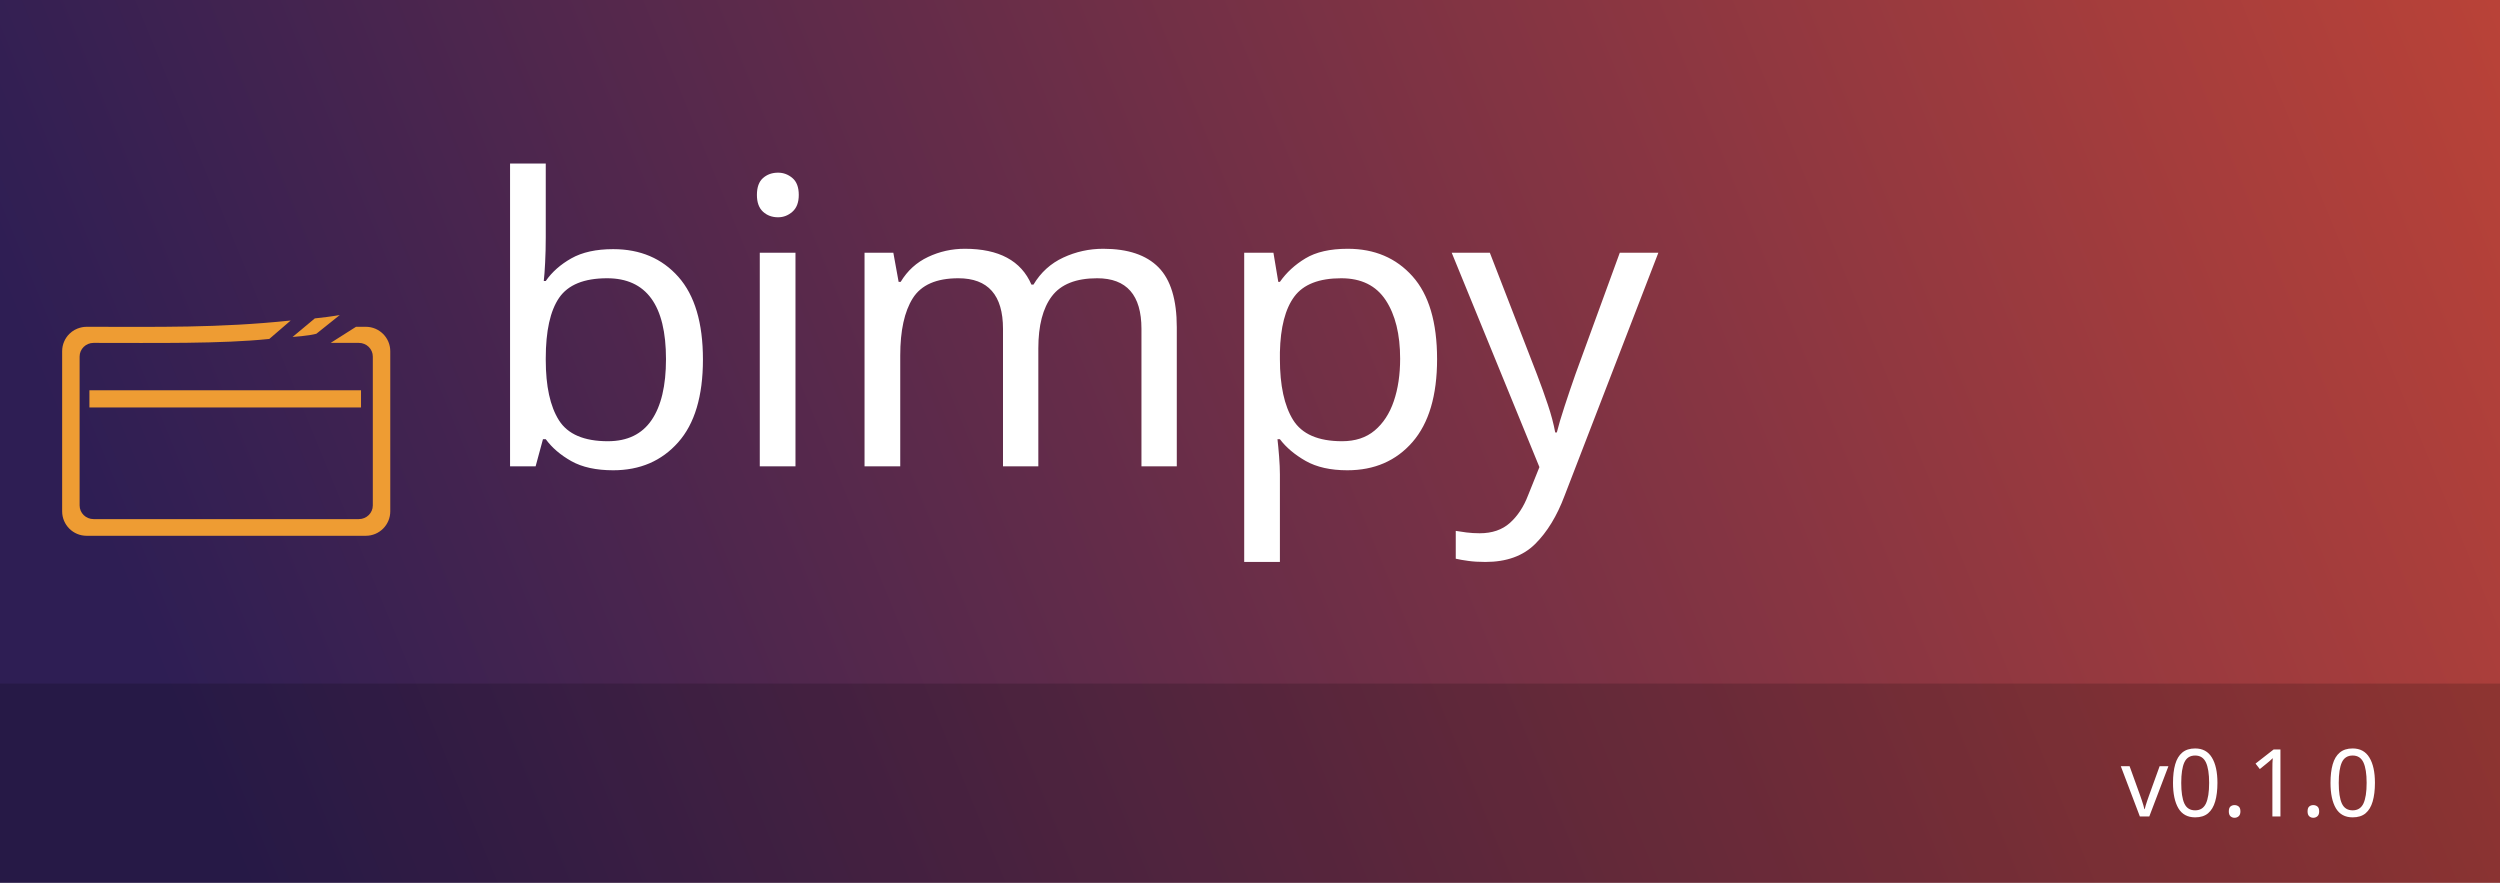
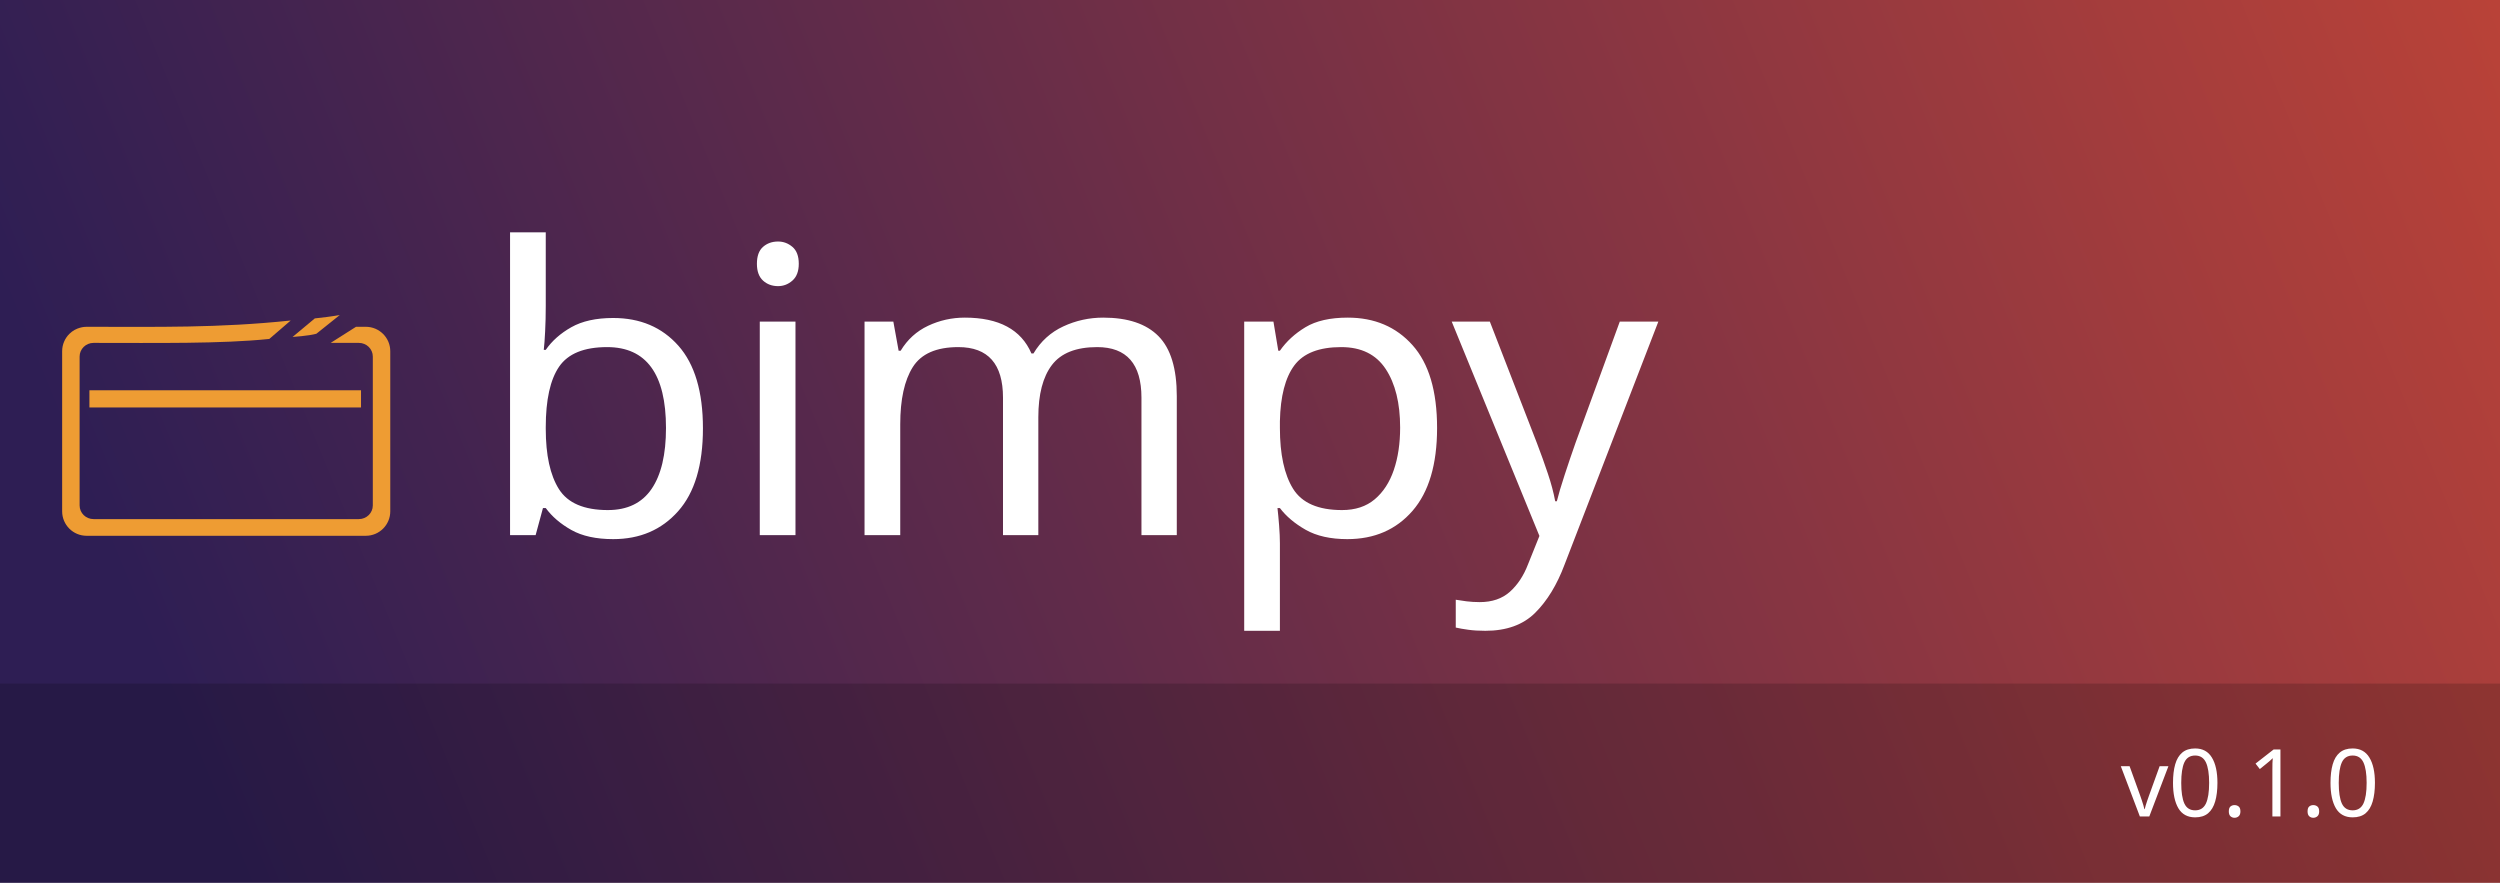
<svg xmlns="http://www.w3.org/2000/svg" version="1.1" x="0px" y="0px" viewBox="0 0 640 226" style="enable-background:new 0 0 640 226;" xml:space="preserve">
  <style type="text/css">
	.st0{fill:url(#SVGID_1_);}
	.st1{opacity:0.17;}
	.text{fill:#FFFFFF; font-family:'Segoe UI';}
	.text_large{font-size:102px;}
	.text_version{font-size:24px;}
	.logo{fill:#EE9C33;}
</style>
  <g id="Layer_1">
    <linearGradient id="SVGID_1_" gradientUnits="userSpaceOnUse" x1="59.91" y1="219.853" x2="632.284" y2="-15.297">
      <stop offset="0" style="stop-color:#2E1E54" />
      <stop offset="1" style="stop-color:#B94238" />
    </linearGradient>
    <rect class="st0" width="640" height="226" />
    <rect y="175" class="st1" width="640" height="51" />
-     <text transform="matrix(1.0191 0 0 1 121.7368 119.3747)" class="text text_large">bimpy</text>
+     <text transform="matrix(1.0191 0 0 1 121.7368 137.0)" class="text text_large">bimpy</text>
    <text transform="matrix(1 0 0 1 530.4453 209.009)" class="text text_version">

v0.1.0

	</text>
  </g>
  <g id="Layer_2">
    <g>
      <rect x="22.89" y="99.91" class="logo" width="69.53" height="4.4" />
      <g>
        <path class="logo" d="M93.65,83.66c-0.84,0-1.68,0-2.51,0l-6.49,4.12h7.22c1.97,0,3.57,1.56,3.57,3.5v38.11     c0,1.93-1.6,3.5-3.57,3.5H23.95c-1.97,0-3.57-1.56-3.57-3.5V91.28c0-1.93,1.6-3.5,3.57-3.5c16.06,0,32.71,0.26,44.99-1.01     l5.48-4.72C55.88,84,40.29,83.66,22.17,83.66c-0.42,0-2.64,0.04-4.43,1.83c-1.13,1.13-1.83,2.7-1.83,4.43v40.98     c0,3.46,2.8,6.26,6.26,6.26h71.48c3.46,0,6.26-2.8,6.26-6.26V89.92C99.91,86.46,97.11,83.66,93.65,83.66z" />
        <path class="logo" d="M80.59,81.51l-5.69,4.75c0,0,4.19-0.28,6.09-0.82l6-4.8C84.85,81.03,82.65,81.29,80.59,81.51z" />
      </g>
    </g>
  </g>
</svg>
